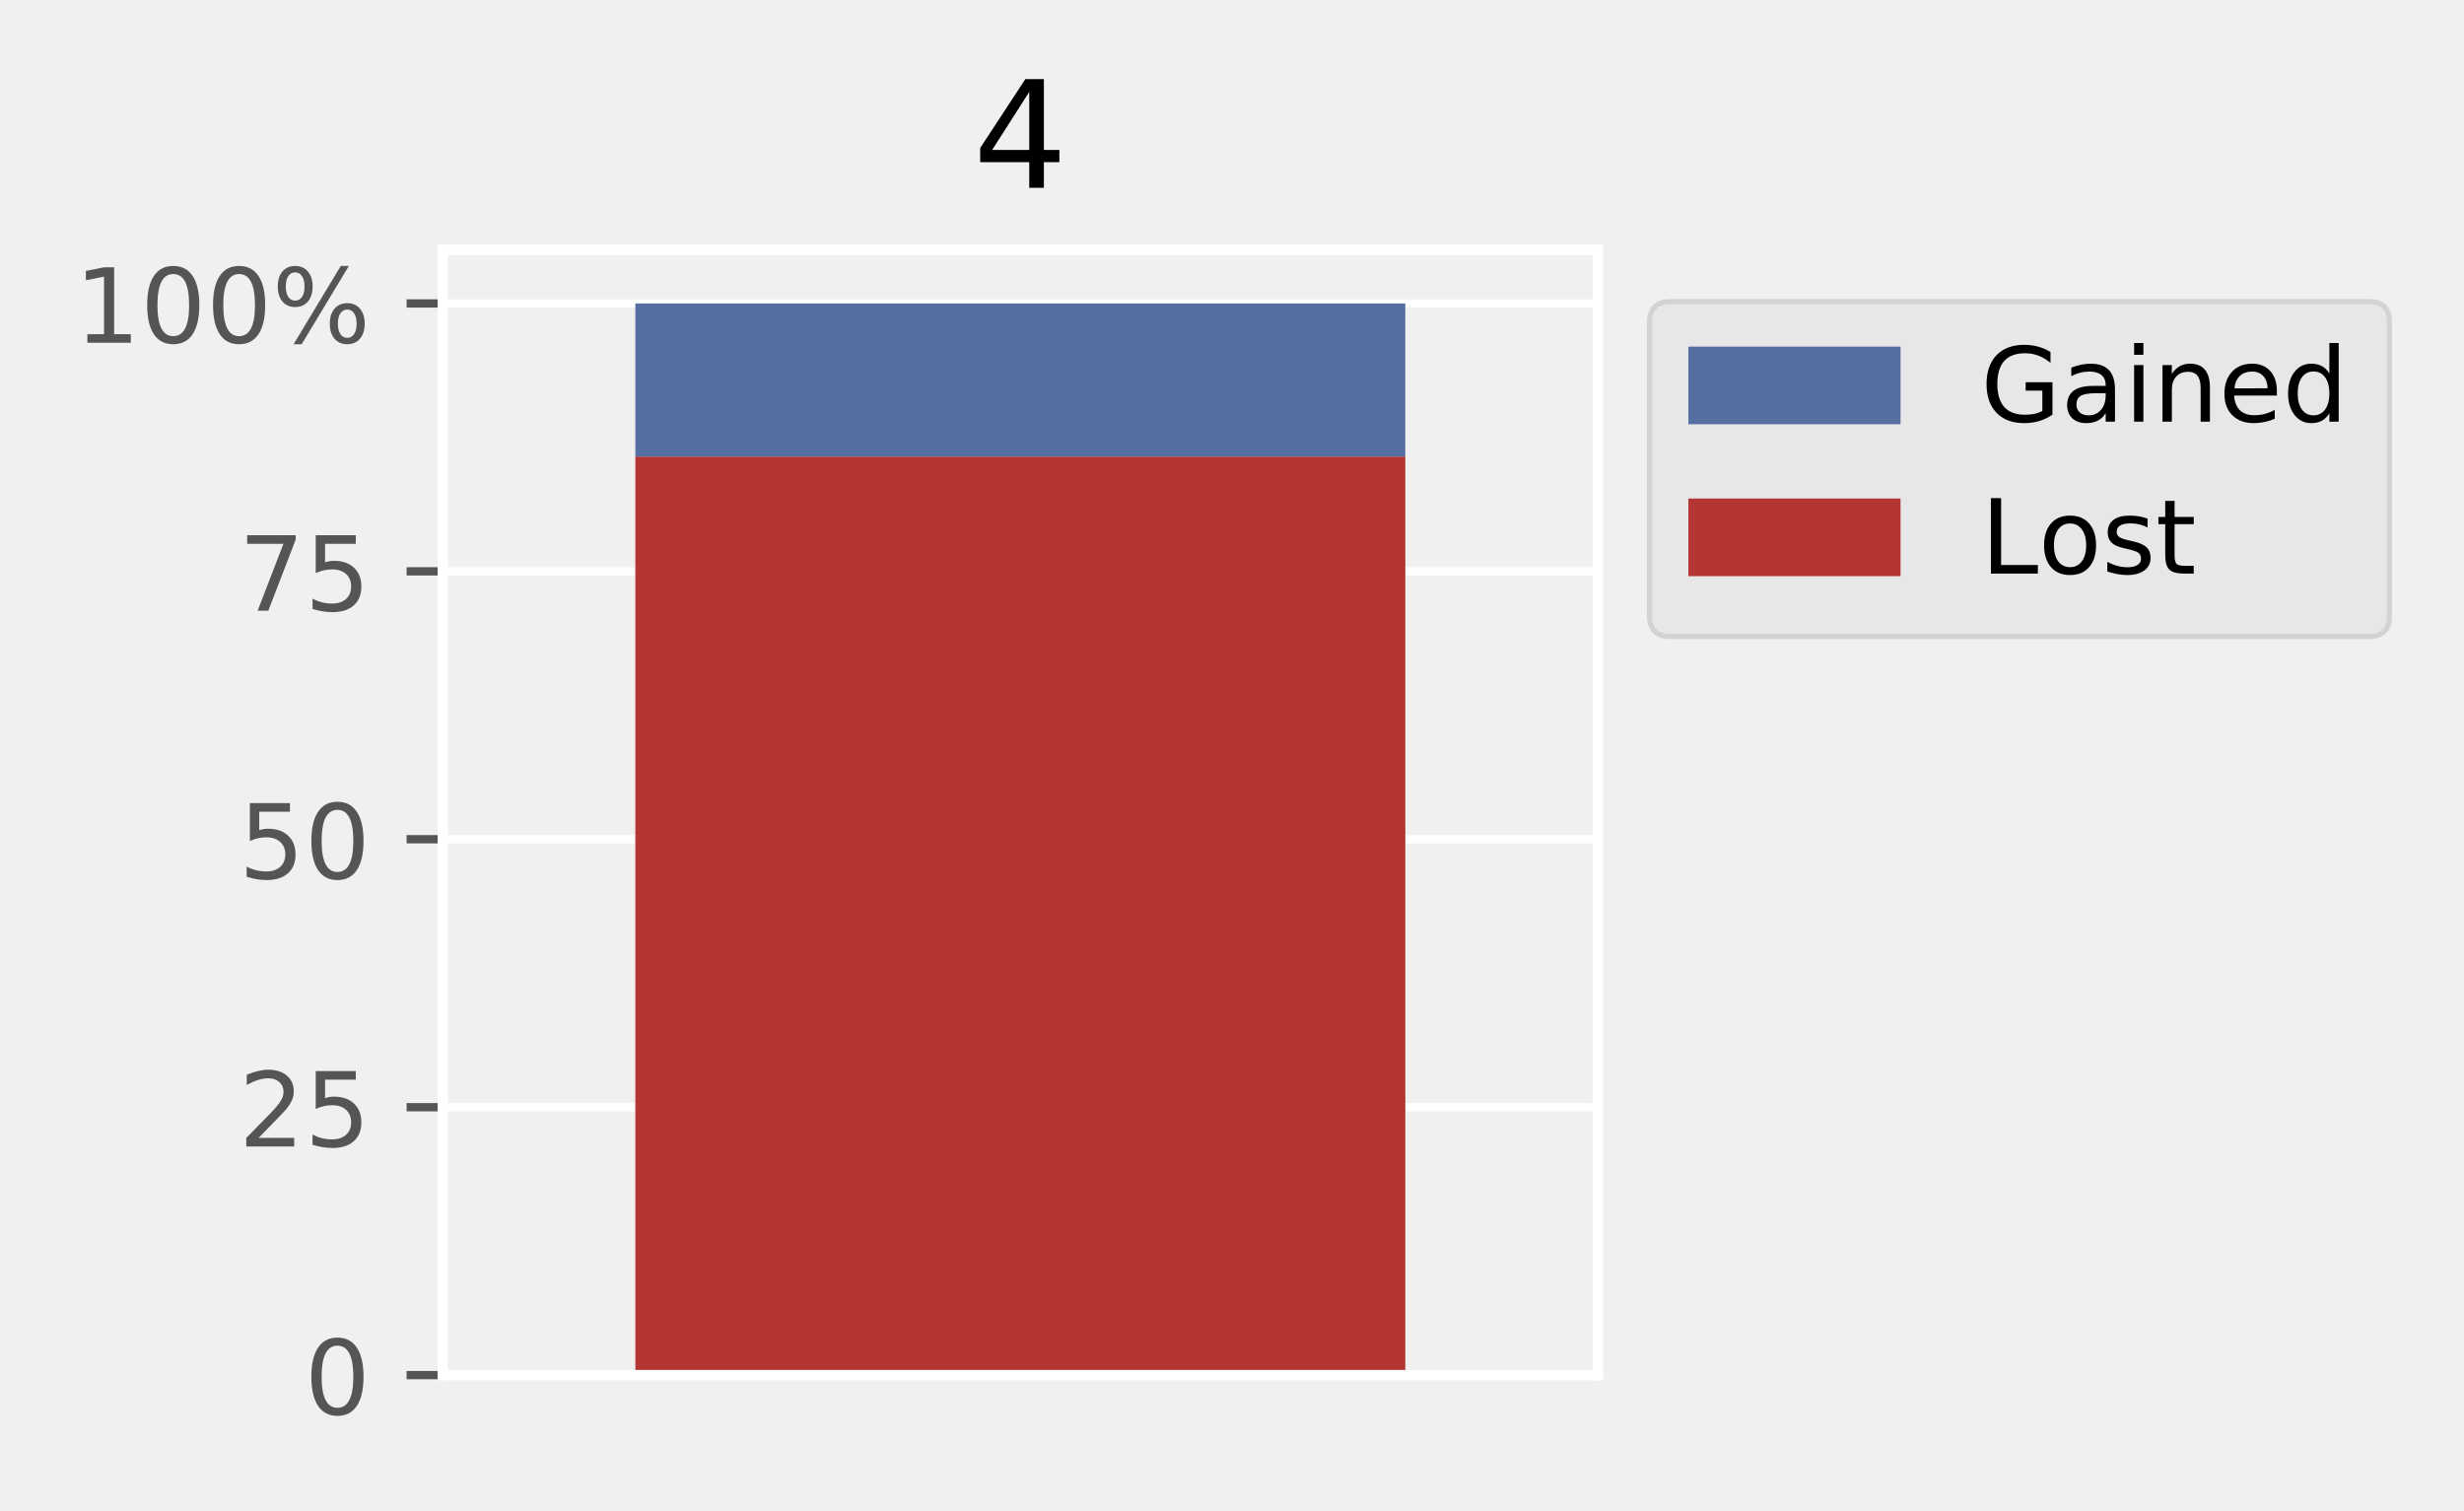
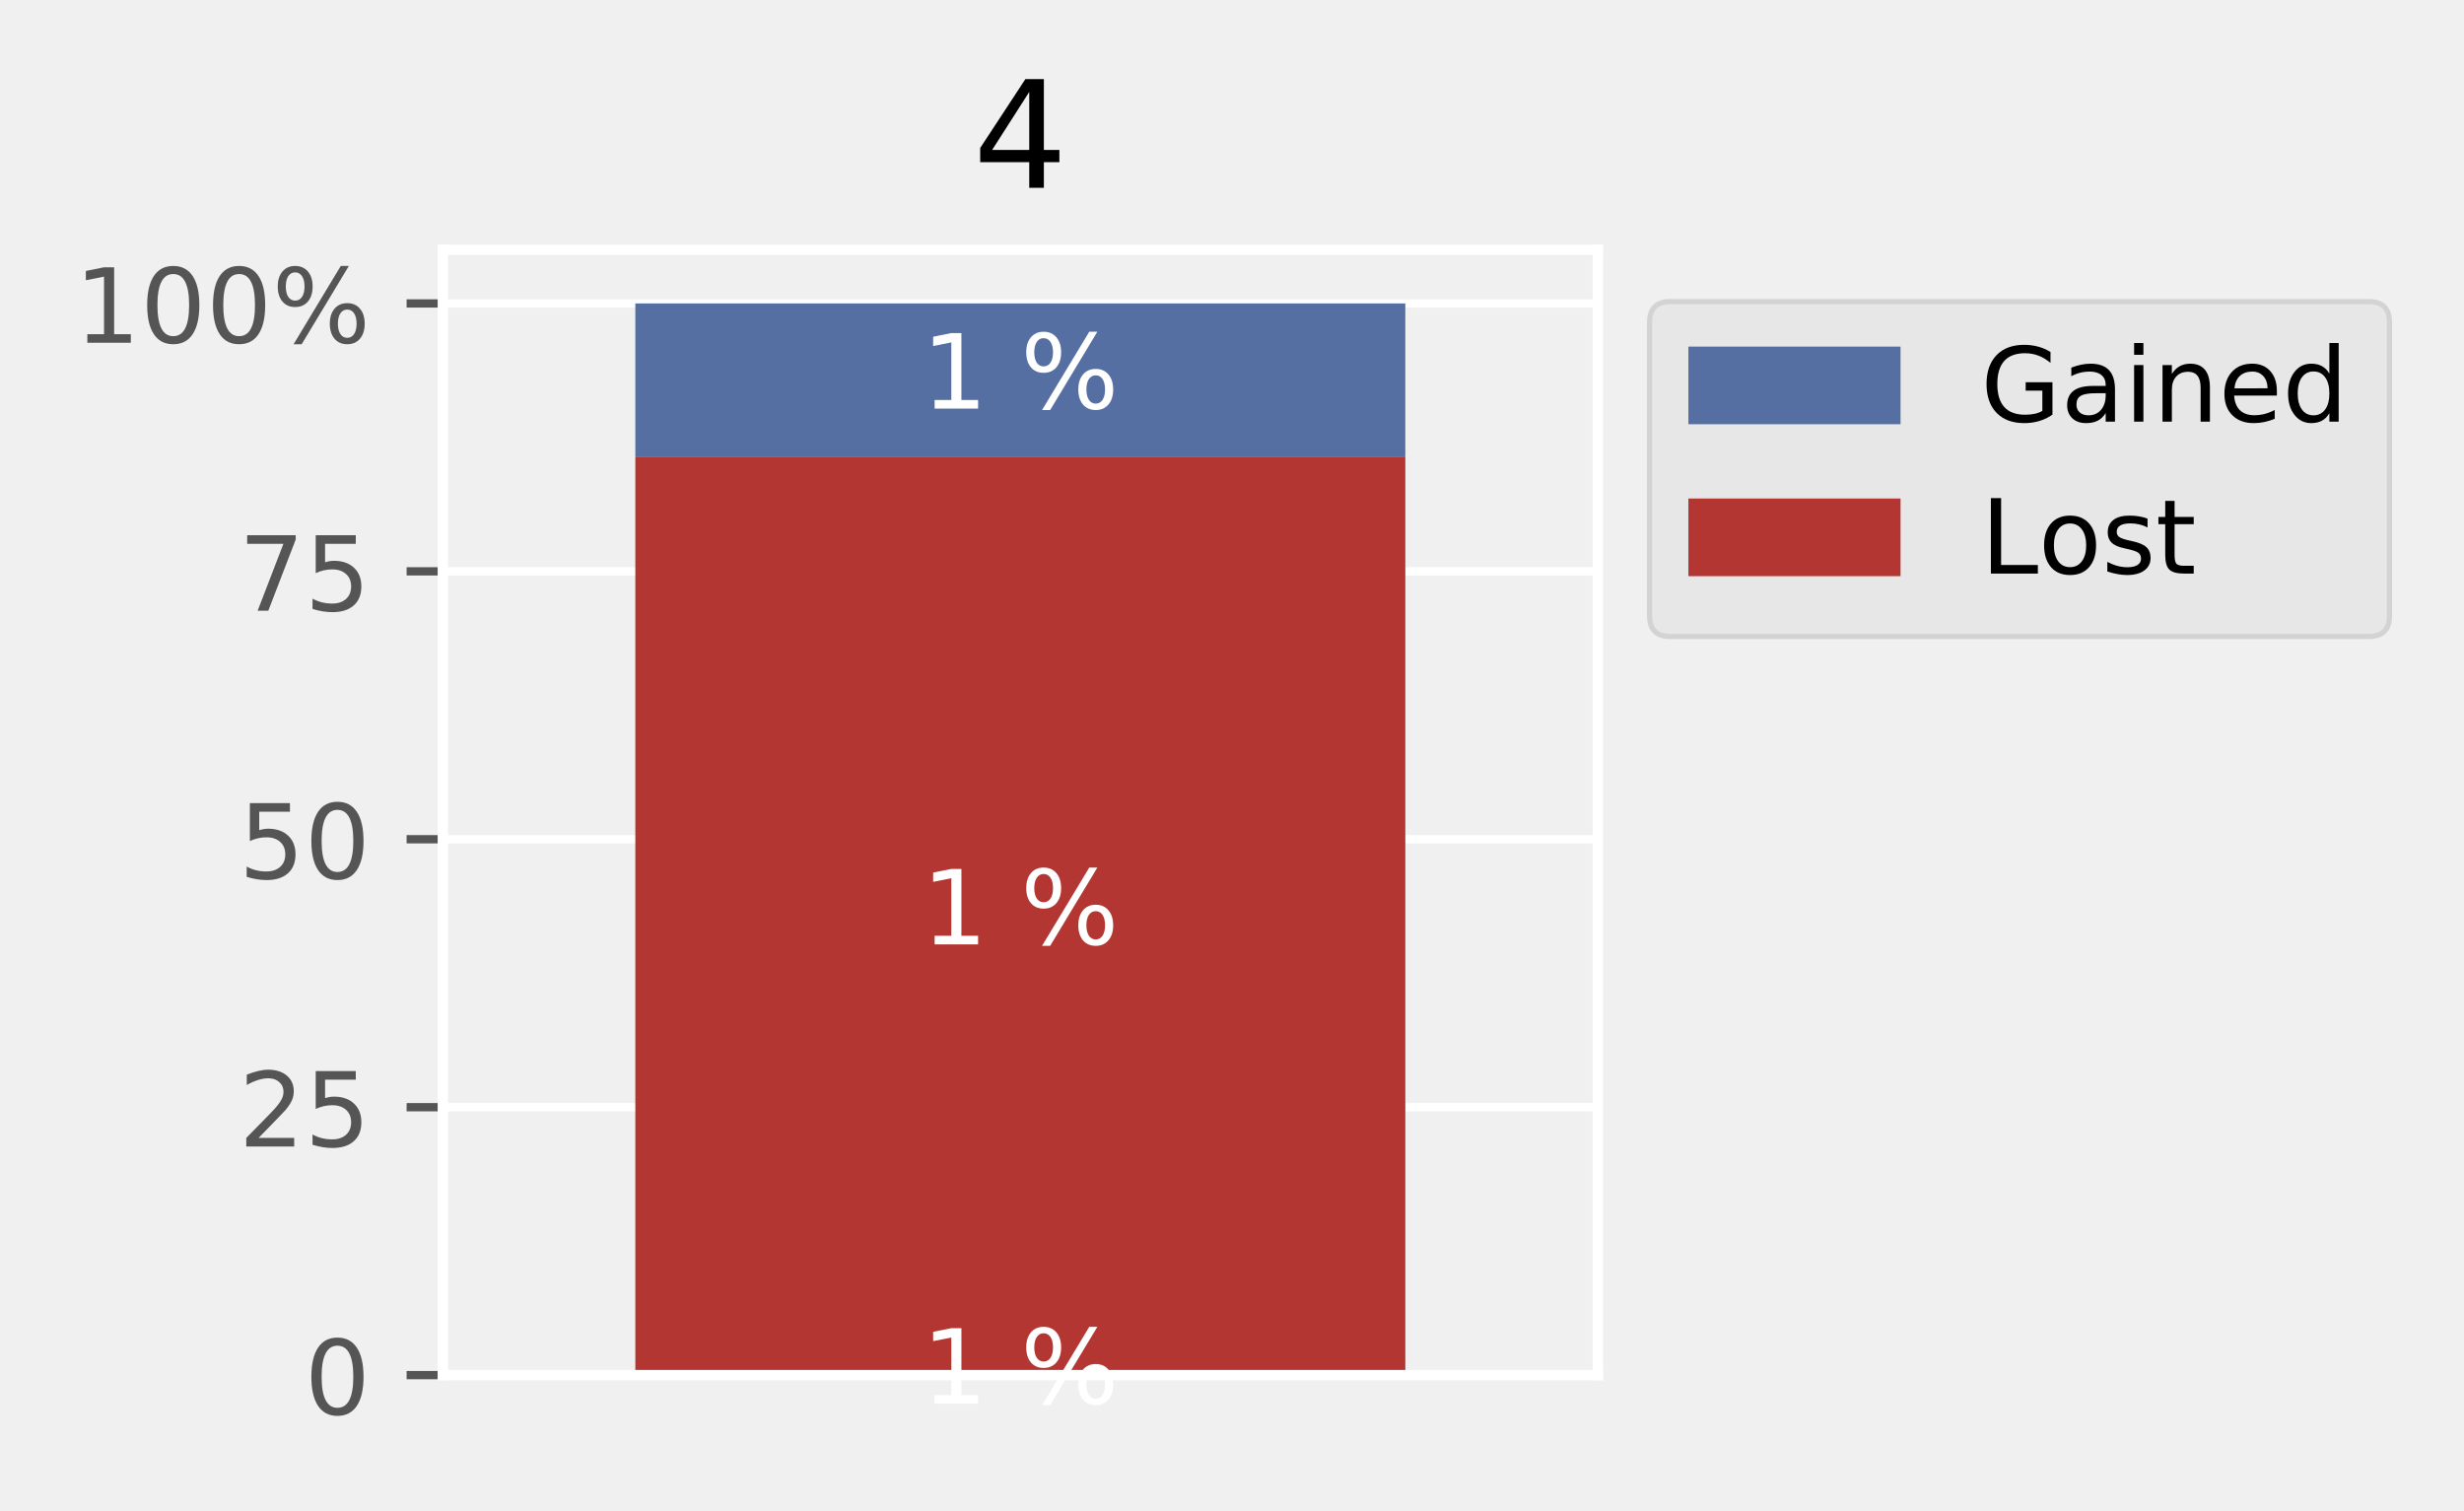
<svg xmlns="http://www.w3.org/2000/svg" xmlns:xlink="http://www.w3.org/1999/xlink" height="145.941pt" version="1.1" viewBox="0 0 238.083 145.941" width="238.083pt">
  <defs>
    <style type="text/css">
*{stroke-linecap:butt;stroke-linejoin:round;white-space:pre;}
  </style>
  </defs>
  <g id="figure_1">
    <g id="patch_1">
      <path d="M 0 145.941  L 238.083 145.941  L 238.083 0  L 0 0  z " style="fill:none;" />
    </g>
    <g id="axes_1">
      <g id="patch_2">
        <path d="M 42.789 132.862  L 154.389 132.862  L 154.389 24.142  L 42.789 24.142  z " style="fill:none;" />
      </g>
      <g id="matplotlib.axis_1" />
      <g id="matplotlib.axis_2">
        <g id="ytick_1">
          <g id="line2d_1">
-             <path clip-path="url(#p8fa1631a8c)" d="M 42.789 132.862  L 154.389 132.862  " style="fill:none;stroke:#ffffff;stroke-linecap:square;stroke-width:0.8;" />
+             <path clip-path="url(#p8dd17b5090)" d="M 42.789 132.862  L 154.389 132.862  " style="fill:none;stroke:#ffffff;stroke-linecap:square;stroke-width:0.8;" />
          </g>
          <g id="line2d_2">
            <defs>
-               <path d="M 0 0  L -3.5 0  " id="m64db91ee7b" style="stroke:#555555;stroke-width:0.8;" />
-             </defs>
-             <g>
-               <use style="fill:#555555;stroke:#555555;stroke-width:0.8;" x="42.789" xlink:href="#m64db91ee7b" y="132.862" />
+               <path d="M 0 0  L -3.5 0  " id="m11962257c8" style="stroke:#555555;stroke-width:0.8;" />
+             </defs>
+             <g>
+               <use style="fill:#555555;stroke:#555555;stroke-width:0.8;" x="42.789" xlink:href="#m11962257c8" y="132.862" />
            </g>
          </g>
          <g id="text_1">
            <defs>
              <path d="M 31.781 66.406  Q 24.172 66.406 20.328 58.906  Q 16.5 51.422 16.5 36.375  Q 16.5 21.391 20.328 13.891  Q 24.172 6.391 31.781 6.391  Q 39.453 6.391 43.281 13.891  Q 47.125 21.391 47.125 36.375  Q 47.125 51.422 43.281 58.906  Q 39.453 66.406 31.781 66.406  z M 31.781 74.219  Q 44.047 74.219 50.516 64.516  Q 56.984 54.828 56.984 36.375  Q 56.984 17.969 50.516 8.266  Q 44.047 -1.422 31.781 -1.422  Q 19.531 -1.422 13.062 8.266  Q 6.594 17.969 6.594 36.375  Q 6.594 54.828 13.062 64.516  Q 19.531 74.219 31.781 74.219  z " id="DejaVuSans-48" />
            </defs>
            <g style="fill:#555555;" transform="translate(29.42656 136.661)scale(0.1 -0.1)">
              <use xlink:href="#DejaVuSans-48" />
            </g>
          </g>
        </g>
        <g id="ytick_2">
          <g id="line2d_3">
-             <path clip-path="url(#p8fa1631a8c)" d="M 42.789 106.976  L 154.389 106.976  " style="fill:none;stroke:#ffffff;stroke-linecap:square;stroke-width:0.8;" />
+             <path clip-path="url(#p8dd17b5090)" d="M 42.789 106.976  L 154.389 106.976  " style="fill:none;stroke:#ffffff;stroke-linecap:square;stroke-width:0.8;" />
          </g>
          <g id="line2d_4">
            <g>
-               <use style="fill:#555555;stroke:#555555;stroke-width:0.8;" x="42.789" xlink:href="#m64db91ee7b" y="106.976" />
+               <use style="fill:#555555;stroke:#555555;stroke-width:0.8;" x="42.789" xlink:href="#m11962257c8" y="106.976" />
            </g>
          </g>
          <g id="text_2">
            <defs>
              <path d="M 19.188 8.297  L 53.609 8.297  L 53.609 0  L 7.328 0  L 7.328 8.297  Q 12.938 14.109 22.625 23.891  Q 32.328 33.688 34.812 36.531  Q 39.547 41.844 41.422 45.531  Q 43.312 49.219 43.312 52.781  Q 43.312 58.594 39.234 62.25  Q 35.156 65.922 28.609 65.922  Q 23.969 65.922 18.812 64.312  Q 13.672 62.703 7.812 59.422  L 7.812 69.391  Q 13.766 71.781 18.938 73  Q 24.125 74.219 28.422 74.219  Q 39.75 74.219 46.484 68.547  Q 53.219 62.891 53.219 53.422  Q 53.219 48.922 51.531 44.891  Q 49.859 40.875 45.406 35.406  Q 44.188 33.984 37.641 27.219  Q 31.109 20.453 19.188 8.297  z " id="DejaVuSans-50" />
              <path d="M 10.797 72.906  L 49.516 72.906  L 49.516 64.594  L 19.828 64.594  L 19.828 46.734  Q 21.969 47.469 24.109 47.828  Q 26.266 48.188 28.422 48.188  Q 40.625 48.188 47.75 41.5  Q 54.891 34.812 54.891 23.391  Q 54.891 11.625 47.562 5.094  Q 40.234 -1.422 26.906 -1.422  Q 22.312 -1.422 17.547 -0.641  Q 12.797 0.141 7.719 1.703  L 7.719 11.625  Q 12.109 9.234 16.797 8.062  Q 21.484 6.891 26.703 6.891  Q 35.156 6.891 40.078 11.328  Q 45.016 15.766 45.016 23.391  Q 45.016 31 40.078 35.438  Q 35.156 39.891 26.703 39.891  Q 22.75 39.891 18.812 39.016  Q 14.891 38.141 10.797 36.281  z " id="DejaVuSans-53" />
            </defs>
            <g style="fill:#555555;" transform="translate(23.06406 110.7753)scale(0.1 -0.1)">
              <use xlink:href="#DejaVuSans-50" />
              <use x="63.623" xlink:href="#DejaVuSans-53" />
            </g>
          </g>
        </g>
        <g id="ytick_3">
          <g id="line2d_5">
-             <path clip-path="url(#p8fa1631a8c)" d="M 42.789 81.09  L 154.389 81.09  " style="fill:none;stroke:#ffffff;stroke-linecap:square;stroke-width:0.8;" />
+             <path clip-path="url(#p8dd17b5090)" d="M 42.789 81.09  L 154.389 81.09  " style="fill:none;stroke:#ffffff;stroke-linecap:square;stroke-width:0.8;" />
          </g>
          <g id="line2d_6">
            <g>
-               <use style="fill:#555555;stroke:#555555;stroke-width:0.8;" x="42.789" xlink:href="#m64db91ee7b" y="81.09" />
+               <use style="fill:#555555;stroke:#555555;stroke-width:0.8;" x="42.789" xlink:href="#m11962257c8" y="81.09" />
            </g>
          </g>
          <g id="text_3">
            <g style="fill:#555555;" transform="translate(23.06406 84.88954)scale(0.1 -0.1)">
              <use xlink:href="#DejaVuSans-53" />
              <use x="63.623" xlink:href="#DejaVuSans-48" />
            </g>
          </g>
        </g>
        <g id="ytick_4">
          <g id="line2d_7">
-             <path clip-path="url(#p8fa1631a8c)" d="M 42.789 55.205  L 154.389 55.205  " style="fill:none;stroke:#ffffff;stroke-linecap:square;stroke-width:0.8;" />
+             <path clip-path="url(#p8dd17b5090)" d="M 42.789 55.205  L 154.389 55.205  " style="fill:none;stroke:#ffffff;stroke-linecap:square;stroke-width:0.8;" />
          </g>
          <g id="line2d_8">
            <g>
-               <use style="fill:#555555;stroke:#555555;stroke-width:0.8;" x="42.789" xlink:href="#m64db91ee7b" y="55.205" />
+               <use style="fill:#555555;stroke:#555555;stroke-width:0.8;" x="42.789" xlink:href="#m11962257c8" y="55.205" />
            </g>
          </g>
          <g id="text_4">
            <defs>
              <path d="M 8.203 72.906  L 55.078 72.906  L 55.078 68.703  L 28.609 0  L 18.312 0  L 43.219 64.594  L 8.203 64.594  z " id="DejaVuSans-55" />
            </defs>
            <g style="fill:#555555;" transform="translate(23.06406 59.00383)scale(0.1 -0.1)">
              <use xlink:href="#DejaVuSans-55" />
              <use x="63.623" xlink:href="#DejaVuSans-53" />
            </g>
          </g>
        </g>
        <g id="ytick_5">
          <g id="line2d_9">
-             <path clip-path="url(#p8fa1631a8c)" d="M 42.789 29.319  L 154.389 29.319  " style="fill:none;stroke:#ffffff;stroke-linecap:square;stroke-width:0.8;" />
+             <path clip-path="url(#p8dd17b5090)" d="M 42.789 29.319  L 154.389 29.319  " style="fill:none;stroke:#ffffff;stroke-linecap:square;stroke-width:0.8;" />
          </g>
          <g id="line2d_10">
            <g>
-               <use style="fill:#555555;stroke:#555555;stroke-width:0.8;" x="42.789" xlink:href="#m64db91ee7b" y="29.319" />
+               <use style="fill:#555555;stroke:#555555;stroke-width:0.8;" x="42.789" xlink:href="#m11962257c8" y="29.319" />
            </g>
          </g>
          <g id="text_5">
            <defs>
              <path d="M 12.406 8.297  L 28.516 8.297  L 28.516 63.922  L 10.984 60.406  L 10.984 69.391  L 28.422 72.906  L 38.281 72.906  L 38.281 8.297  L 54.391 8.297  L 54.391 0  L 12.406 0  z " id="DejaVuSans-49" />
              <path d="M 72.703 32.078  Q 68.453 32.078 66.031 28.469  Q 63.625 24.859 63.625 18.406  Q 63.625 12.062 66.031 8.422  Q 68.453 4.781 72.703 4.781  Q 76.859 4.781 79.266 8.422  Q 81.688 12.062 81.688 18.406  Q 81.688 24.812 79.266 28.438  Q 76.859 32.078 72.703 32.078  z M 72.703 38.281  Q 80.422 38.281 84.953 32.906  Q 89.5 27.547 89.5 18.406  Q 89.5 9.281 84.938 3.922  Q 80.375 -1.422 72.703 -1.422  Q 64.891 -1.422 60.344 3.922  Q 55.812 9.281 55.812 18.406  Q 55.812 27.594 60.375 32.938  Q 64.938 38.281 72.703 38.281  z M 22.312 68.016  Q 18.109 68.016 15.688 64.375  Q 13.281 60.75 13.281 54.391  Q 13.281 47.953 15.672 44.328  Q 18.062 40.719 22.312 40.719  Q 26.562 40.719 28.969 44.328  Q 31.391 47.953 31.391 54.391  Q 31.391 60.688 28.953 64.344  Q 26.516 68.016 22.312 68.016  z M 66.406 74.219  L 74.219 74.219  L 28.609 -1.422  L 20.797 -1.422  z M 22.312 74.219  Q 30.031 74.219 34.609 68.875  Q 39.203 63.531 39.203 54.391  Q 39.203 45.172 34.641 39.844  Q 30.078 34.516 22.312 34.516  Q 14.547 34.516 10.031 39.859  Q 5.516 45.219 5.516 54.391  Q 5.516 63.484 10.047 68.844  Q 14.594 74.219 22.312 74.219  z " id="DejaVuSans-37" />
            </defs>
            <g style="fill:#555555;" transform="translate(7.2 33.11811)scale(0.1 -0.1)">
              <use xlink:href="#DejaVuSans-49" />
              <use x="63.623" xlink:href="#DejaVuSans-48" />
              <use x="127.246" xlink:href="#DejaVuSans-48" />
              <use x="190.869" xlink:href="#DejaVuSans-37" />
            </g>
          </g>
        </g>
      </g>
      <g id="patch_3">
-         <path clip-path="url(#p8fa1631a8c)" d="M 61.389 132.862  L 135.789 132.862  L 135.789 132.862  L 61.389 132.862  z " style="fill:#566fa3;" />
+         <path clip-path="url(#p8dd17b5090)" d="M 61.389 132.862  L 135.789 132.862  L 135.789 132.862  L 61.389 132.862  z " style="fill:#566fa3;" />
      </g>
      <g id="patch_4">
-         <path clip-path="url(#p8fa1631a8c)" d="M 61.389 132.862  L 135.789 132.862  L 135.789 44.111  L 61.389 44.111  z " style="fill:#b43632;" />
+         <path clip-path="url(#p8dd17b5090)" d="M 61.389 132.862  L 135.789 132.862  L 135.789 44.111  L 61.389 44.111  z " style="fill:#b43632;" />
      </g>
      <g id="patch_5">
-         <path clip-path="url(#p8fa1631a8c)" d="M 61.389 44.111  L 135.789 44.111  L 135.789 29.319  L 61.389 29.319  z " style="fill:#566fa3;" />
+         <path clip-path="url(#p8dd17b5090)" d="M 61.389 44.111  L 135.789 44.111  L 135.789 29.319  L 61.389 29.319  z " style="fill:#566fa3;" />
      </g>
      <g id="patch_6">
        <path d="M 42.789 132.862  L 42.789 24.142  " style="fill:none;stroke:#ffffff;stroke-linecap:square;stroke-linejoin:miter;" />
      </g>
      <g id="patch_7">
        <path d="M 154.389 132.862  L 154.389 24.142  " style="fill:none;stroke:#ffffff;stroke-linecap:square;stroke-linejoin:miter;" />
      </g>
      <g id="patch_8">
        <path d="M 42.789 132.862  L 154.389 132.862  " style="fill:none;stroke:#ffffff;stroke-linecap:square;stroke-linejoin:miter;" />
      </g>
      <g id="patch_9">
        <path d="M 42.789 24.142  L 154.389 24.142  " style="fill:none;stroke:#ffffff;stroke-linecap:square;stroke-linejoin:miter;" />
      </g>
      <g id="text_6">
+         <defs>
+           <path id="DejaVuSans-32" />
+         </defs>
+         <g style="fill:#ffffff;" transform="translate(89.06797 135.6211)scale(0.1 -0.1)">
+           <use xlink:href="#DejaVuSans-49" />
+           <use x="63.623" xlink:href="#DejaVuSans-32" />
+           <use x="95.41" xlink:href="#DejaVuSans-37" />
+         </g>
+       </g>
+       <g id="text_7">
+         <g style="fill:#ffffff;" transform="translate(89.06797 91.24562)scale(0.1 -0.1)">
+           <use xlink:href="#DejaVuSans-49" />
+           <use x="63.623" xlink:href="#DejaVuSans-32" />
+           <use x="95.41" xlink:href="#DejaVuSans-37" />
+         </g>
+       </g>
+       <g id="text_8">
+         <g style="fill:#ffffff;" transform="translate(89.06797 39.47419)scale(0.1 -0.1)">
+           <use xlink:href="#DejaVuSans-49" />
+           <use x="63.623" xlink:href="#DejaVuSans-32" />
+           <use x="95.41" xlink:href="#DejaVuSans-37" />
+         </g>
+       </g>
+       <g id="text_9">
        <defs>
          <path d="M 37.797 64.312  L 12.891 25.391  L 37.797 25.391  z M 35.203 72.906  L 47.609 72.906  L 47.609 25.391  L 58.016 25.391  L 58.016 17.188  L 47.609 17.188  L 47.609 0  L 37.797 0  L 37.797 17.188  L 4.891 17.188  L 4.891 26.703  z " id="DejaVuSans-52" />
        </defs>
        <g transform="translate(94.00806 18.14175)scale(0.144 -0.144)">
          <use xlink:href="#DejaVuSans-52" />
        </g>
      </g>
      <g id="legend_1">
        <g id="patch_10">
          <path d="M 161.389 61.498  L 228.883 61.498  Q 230.883 61.498 230.883 59.498  L 230.883 31.142  Q 230.883 29.142 228.883 29.142  L 161.389 29.142  Q 159.389 29.142 159.389 31.142  L 159.389 59.498  Q 159.389 61.498 161.389 61.498  z " style="fill:#e5e5e5;opacity:0.8;stroke:#cccccc;stroke-linejoin:miter;stroke-width:0.5;" />
        </g>
        <g id="patch_11">
          <path d="M 163.389 40.74  L 183.389 40.74  L 183.389 33.74  L 163.389 33.74  z " style="fill:#566fa3;stroke:#566fa3;stroke-linejoin:miter;stroke-width:0.5;" />
        </g>
-         <g id="text_7">
+         <g id="text_10">
          <defs>
            <path d="M 59.516 10.406  L 59.516 29.984  L 43.406 29.984  L 43.406 38.094  L 69.281 38.094  L 69.281 6.781  Q 63.578 2.734 56.688 0.656  Q 49.812 -1.422 42 -1.422  Q 24.906 -1.422 15.25 8.562  Q 5.609 18.562 5.609 36.375  Q 5.609 54.25 15.25 64.234  Q 24.906 74.219 42 74.219  Q 49.125 74.219 55.547 72.453  Q 61.969 70.703 67.391 67.281  L 67.391 56.781  Q 61.922 61.422 55.766 63.766  Q 49.609 66.109 42.828 66.109  Q 29.438 66.109 22.719 58.641  Q 16.016 51.172 16.016 36.375  Q 16.016 21.625 22.719 14.156  Q 29.438 6.688 42.828 6.688  Q 48.047 6.688 52.141 7.594  Q 56.25 8.5 59.516 10.406  z " id="DejaVuSans-71" />
            <path d="M 34.281 27.484  Q 23.391 27.484 19.188 25  Q 14.984 22.516 14.984 16.5  Q 14.984 11.719 18.141 8.906  Q 21.297 6.109 26.703 6.109  Q 34.188 6.109 38.703 11.406  Q 43.219 16.703 43.219 25.484  L 43.219 27.484  z M 52.203 31.203  L 52.203 0  L 43.219 0  L 43.219 8.297  Q 40.141 3.328 35.547 0.953  Q 30.953 -1.422 24.312 -1.422  Q 15.922 -1.422 10.953 3.297  Q 6 8.016 6 15.922  Q 6 25.141 12.172 29.828  Q 18.359 34.516 30.609 34.516  L 43.219 34.516  L 43.219 35.406  Q 43.219 41.609 39.141 45  Q 35.062 48.391 27.688 48.391  Q 23 48.391 18.547 47.266  Q 14.109 46.141 10.016 43.891  L 10.016 52.203  Q 14.938 54.109 19.578 55.047  Q 24.219 56 28.609 56  Q 40.484 56 46.344 49.844  Q 52.203 43.703 52.203 31.203  z " id="DejaVuSans-97" />
            <path d="M 9.422 54.688  L 18.406 54.688  L 18.406 0  L 9.422 0  z M 9.422 75.984  L 18.406 75.984  L 18.406 64.594  L 9.422 64.594  z " id="DejaVuSans-105" />
            <path d="M 54.891 33.016  L 54.891 0  L 45.906 0  L 45.906 32.719  Q 45.906 40.484 42.875 44.328  Q 39.844 48.188 33.797 48.188  Q 26.516 48.188 22.312 43.547  Q 18.109 38.922 18.109 30.906  L 18.109 0  L 9.078 0  L 9.078 54.688  L 18.109 54.688  L 18.109 46.188  Q 21.344 51.125 25.703 53.562  Q 30.078 56 35.797 56  Q 45.219 56 50.047 50.172  Q 54.891 44.344 54.891 33.016  z " id="DejaVuSans-110" />
            <path d="M 56.203 29.594  L 56.203 25.203  L 14.891 25.203  Q 15.484 15.922 20.484 11.062  Q 25.484 6.203 34.422 6.203  Q 39.594 6.203 44.453 7.469  Q 49.312 8.734 54.109 11.281  L 54.109 2.781  Q 49.266 0.734 44.188 -0.344  Q 39.109 -1.422 33.891 -1.422  Q 20.797 -1.422 13.156 6.188  Q 5.516 13.812 5.516 26.812  Q 5.516 40.234 12.766 48.109  Q 20.016 56 32.328 56  Q 43.359 56 49.781 48.891  Q 56.203 41.797 56.203 29.594  z M 47.219 32.234  Q 47.125 39.594 43.094 43.984  Q 39.062 48.391 32.422 48.391  Q 24.906 48.391 20.391 44.141  Q 15.875 39.891 15.188 32.172  z " id="DejaVuSans-101" />
            <path d="M 45.406 46.391  L 45.406 75.984  L 54.391 75.984  L 54.391 0  L 45.406 0  L 45.406 8.203  Q 42.578 3.328 38.25 0.953  Q 33.938 -1.422 27.875 -1.422  Q 17.969 -1.422 11.734 6.484  Q 5.516 14.406 5.516 27.297  Q 5.516 40.188 11.734 48.094  Q 17.969 56 27.875 56  Q 33.938 56 38.25 53.625  Q 42.578 51.266 45.406 46.391  z M 14.797 27.297  Q 14.797 17.391 18.875 11.75  Q 22.953 6.109 30.078 6.109  Q 37.203 6.109 41.297 11.75  Q 45.406 17.391 45.406 27.297  Q 45.406 37.203 41.297 42.844  Q 37.203 48.484 30.078 48.484  Q 22.953 48.484 18.875 42.844  Q 14.797 37.203 14.797 27.297  z " id="DejaVuSans-100" />
          </defs>
          <g transform="translate(191.3891 40.74019)scale(0.1 -0.1)">
            <use xlink:href="#DejaVuSans-71" />
            <use x="77.49" xlink:href="#DejaVuSans-97" />
            <use x="138.77" xlink:href="#DejaVuSans-105" />
            <use x="166.553" xlink:href="#DejaVuSans-110" />
            <use x="229.932" xlink:href="#DejaVuSans-101" />
            <use x="291.455" xlink:href="#DejaVuSans-100" />
          </g>
        </g>
        <g id="patch_12">
          <path d="M 163.389 55.418  L 183.389 55.418  L 183.389 48.418  L 163.389 48.418  z " style="fill:#b43632;stroke:#b43632;stroke-linejoin:miter;stroke-width:0.5;" />
        </g>
-         <g id="text_8">
+         <g id="text_11">
          <defs>
            <path d="M 9.812 72.906  L 19.672 72.906  L 19.672 8.297  L 55.172 8.297  L 55.172 0  L 9.812 0  z " id="DejaVuSans-76" />
            <path d="M 30.609 48.391  Q 23.391 48.391 19.188 42.75  Q 14.984 37.109 14.984 27.297  Q 14.984 17.484 19.156 11.844  Q 23.344 6.203 30.609 6.203  Q 37.797 6.203 41.984 11.859  Q 46.188 17.531 46.188 27.297  Q 46.188 37.016 41.984 42.703  Q 37.797 48.391 30.609 48.391  z M 30.609 56  Q 42.328 56 49.016 48.375  Q 55.719 40.766 55.719 27.297  Q 55.719 13.875 49.016 6.219  Q 42.328 -1.422 30.609 -1.422  Q 18.844 -1.422 12.172 6.219  Q 5.516 13.875 5.516 27.297  Q 5.516 40.766 12.172 48.375  Q 18.844 56 30.609 56  z " id="DejaVuSans-111" />
            <path d="M 44.281 53.078  L 44.281 44.578  Q 40.484 46.531 36.375 47.5  Q 32.281 48.484 27.875 48.484  Q 21.188 48.484 17.844 46.438  Q 14.5 44.391 14.5 40.281  Q 14.5 37.156 16.891 35.375  Q 19.281 33.594 26.516 31.984  L 29.594 31.297  Q 39.156 29.25 43.188 25.516  Q 47.219 21.781 47.219 15.094  Q 47.219 7.469 41.188 3.016  Q 35.156 -1.422 24.609 -1.422  Q 20.219 -1.422 15.453 -0.562  Q 10.688 0.297 5.422 2  L 5.422 11.281  Q 10.406 8.688 15.234 7.391  Q 20.062 6.109 24.812 6.109  Q 31.156 6.109 34.562 8.281  Q 37.984 10.453 37.984 14.406  Q 37.984 18.062 35.516 20.016  Q 33.062 21.969 24.703 23.781  L 21.578 24.516  Q 13.234 26.266 9.516 29.906  Q 5.812 33.547 5.812 39.891  Q 5.812 47.609 11.281 51.797  Q 16.75 56 26.812 56  Q 31.781 56 36.172 55.266  Q 40.578 54.547 44.281 53.078  z " id="DejaVuSans-115" />
            <path d="M 18.312 70.219  L 18.312 54.688  L 36.812 54.688  L 36.812 47.703  L 18.312 47.703  L 18.312 18.016  Q 18.312 11.328 20.141 9.422  Q 21.969 7.516 27.594 7.516  L 36.812 7.516  L 36.812 0  L 27.594 0  Q 17.188 0 13.234 3.875  Q 9.281 7.766 9.281 18.016  L 9.281 47.703  L 2.688 47.703  L 2.688 54.688  L 9.281 54.688  L 9.281 70.219  z " id="DejaVuSans-116" />
          </defs>
          <g transform="translate(191.3891 55.41831)scale(0.1 -0.1)">
            <use xlink:href="#DejaVuSans-76" />
            <use x="55.697" xlink:href="#DejaVuSans-111" />
            <use x="116.879" xlink:href="#DejaVuSans-115" />
            <use x="168.979" xlink:href="#DejaVuSans-116" />
          </g>
        </g>
      </g>
    </g>
  </g>
  <defs>
-     <clipPath id="p8fa1631a8c">
+     <clipPath id="p8dd17b5090">
      <rect height="108.72" width="111.6" x="42.789" y="24.142" />
    </clipPath>
  </defs>
</svg>
